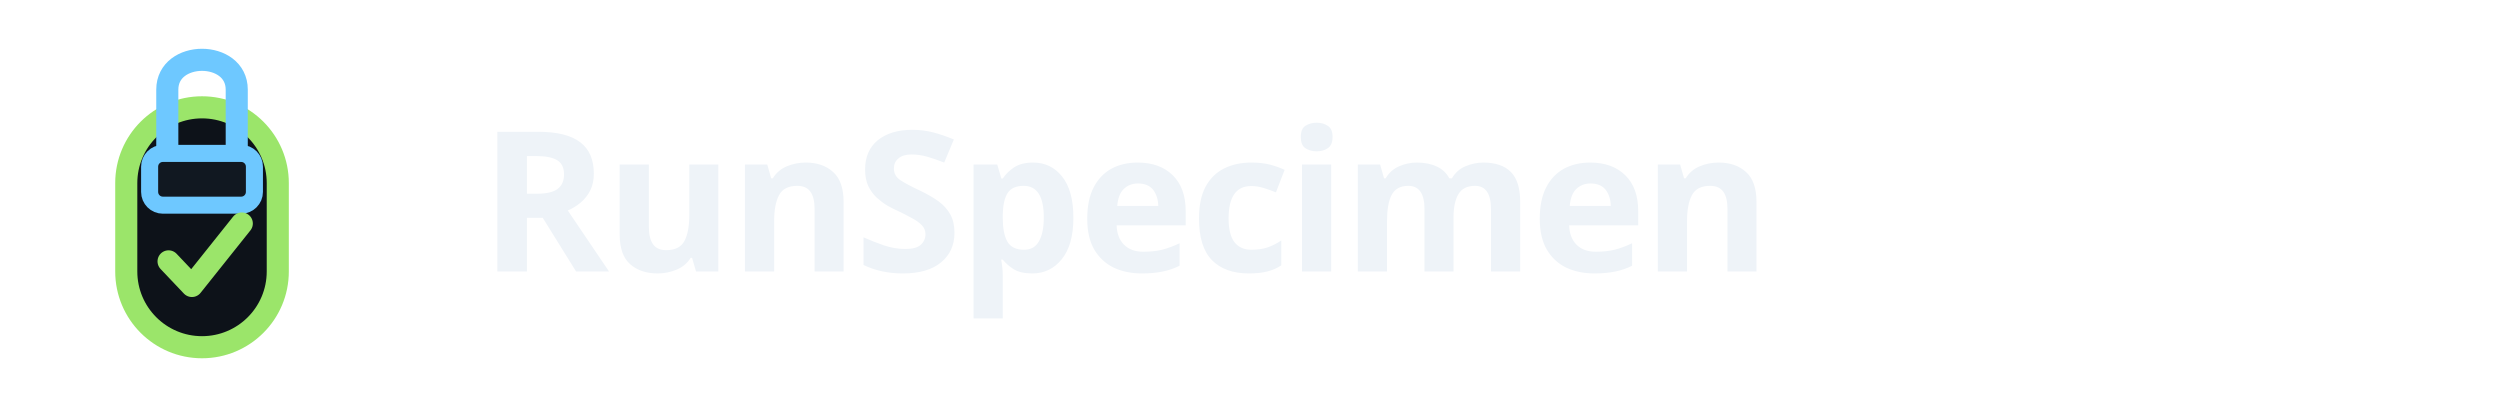
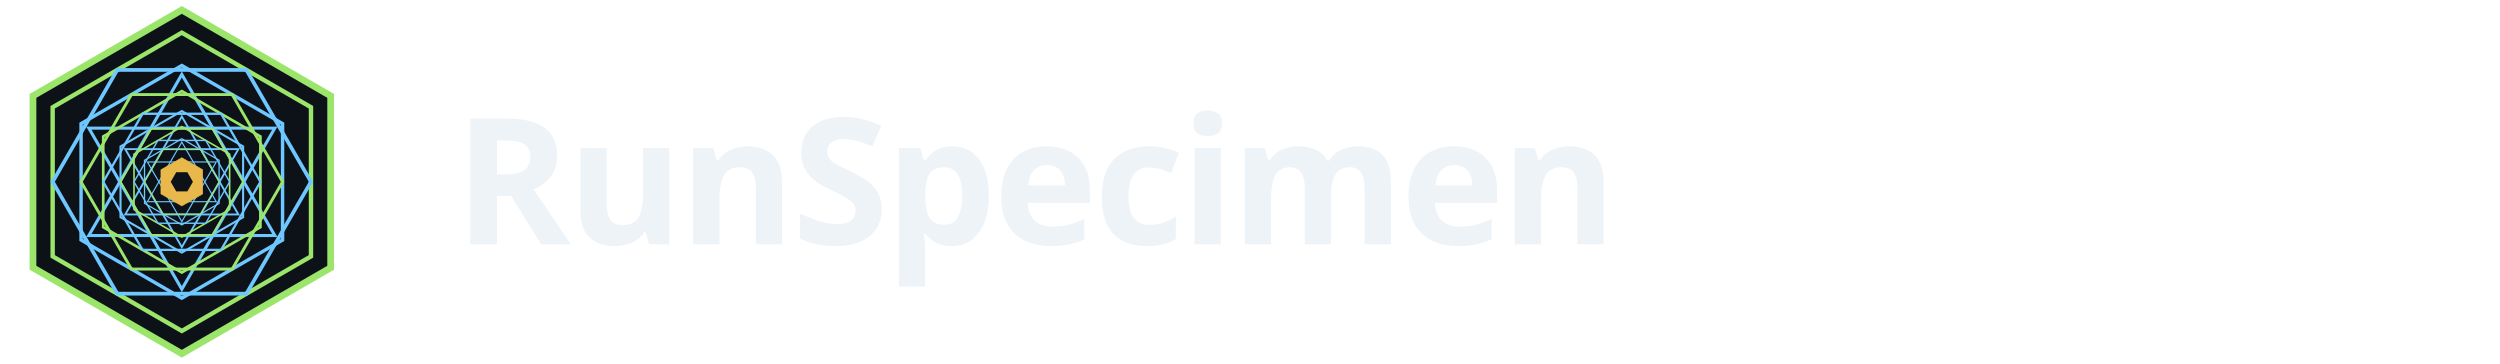
- <svg xmlns="http://www.w3.org/2000/svg" viewBox="0 0 198 32" fill="none" role="img" aria-labelledby="rs-wordmark-title">
-   <g transform="translate(0 0)">
-     <rect x="10" y="8.5" width="12" height="19" rx="6" fill="#0d1219" stroke="#9be56a" stroke-width="1.75" />
-     <path d="M13.25 14.25V7.1c0-3.15 5.5-3.15 5.5 0v7.15" stroke="#6ec8ff" stroke-width="1.75" stroke-linecap="round" />
-     <rect x="11.85" y="12.15" width="8.3" height="4.1" rx="1.05" fill="#111821" stroke="#6ec8ff" stroke-width="1.35" />
-     <path d="M13.35 20.7 15.2 22.65 19.15 17.7" stroke="#9be56a" stroke-width="1.75" stroke-linecap="round" stroke-linejoin="round" />
+ <svg xmlns="http://www.w3.org/2000/svg" viewBox="0 0 220 32" fill="none" role="img" aria-labelledby="rs-wm-title">
+   <g transform="scale(0.0625)">
+     <polygon points="256.000,14.000 465.578,135.000 465.578,377.000 256.000,498.000 46.422,377.000 46.422,135.000" fill="#0d1219" stroke="#9be56a" stroke-width="9.5" stroke-linejoin="miter" />
+     <polygon points="256.000,46.000 437.865,151.000 437.865,361.000 256.000,466.000 74.135,361.000 74.135,151.000" fill="none" stroke="#9be56a" stroke-width="6.200" stroke-linejoin="miter" />
+     <polygon points="346.930,98.505 437.860,256.000 346.930,413.495 165.070,413.495 74.140,256.000 165.070,98.505" fill="none" stroke="#6ec8ff" stroke-width="5.270" stroke-linejoin="miter" />
+     <polygon points="256.000,104.800 386.943,331.600 125.057,331.600" fill="none" stroke="#6ec8ff" stroke-width="4.340" stroke-linejoin="miter" />
+     <polygon points="256.000,407.200 125.057,180.400 386.943,180.400" fill="none" stroke="#6ec8ff" stroke-width="4.340" stroke-linejoin="miter" />
+     <polygon points="256.000,92.200 397.855,174.100 397.855,337.900 256.000,419.800 114.145,337.900 114.145,174.100" fill="none" stroke="#6ec8ff" stroke-width="4.836" stroke-linejoin="miter" />
+     <polygon points="326.925,133.154 397.851,256.000 326.925,378.846 185.075,378.846 114.149,256.000 185.075,133.154" fill="none" stroke="#9be56a" stroke-width="4.111" stroke-linejoin="miter" />
+     <polygon points="256.000,128.236 366.647,192.118 366.647,319.882 256.000,383.764 145.353,319.882 145.353,192.118" fill="none" stroke="#9be56a" stroke-width="3.772" stroke-linejoin="miter" />
+     <polygon points="311.322,160.180 366.644,256.000 311.322,351.820 200.678,351.820 145.356,256.000 200.678,160.180" fill="none" stroke="#6ec8ff" stroke-width="3.206" stroke-linejoin="miter" />
+     <polygon points="256.000,164.010 335.666,301.995 176.334,301.995" fill="none" stroke="#6ec8ff" stroke-width="2.640" stroke-linejoin="miter" />
+     <polygon points="256.000,347.990 176.334,210.005 335.666,210.005" fill="none" stroke="#6ec8ff" stroke-width="2.640" stroke-linejoin="miter" />
+     <polygon points="256.000,156.344 342.305,206.172 342.305,305.828 256.000,355.656 169.695,305.828 169.695,206.172" fill="none" stroke="#6ec8ff" stroke-width="2.942" stroke-linejoin="miter" />
+     <polygon points="299.151,181.260 342.302,256.000 299.151,330.740 212.849,330.740 169.698,256.000 212.849,181.260" fill="none" stroke="#9be56a" stroke-width="2.501" stroke-linejoin="miter" />
+     <polygon points="256.000,178.268 323.318,217.134 323.318,294.866 256.000,333.732 188.682,294.866 188.682,217.134" fill="none" stroke="#9be56a" stroke-width="2.295" stroke-linejoin="miter" />
+     <polygon points="289.658,197.703 323.316,256.000 289.658,314.297 222.342,314.297 188.684,256.000 222.342,197.703" fill="none" stroke="#6ec8ff" stroke-width="1.951" stroke-linejoin="miter" />
+     <polygon points="256.000,200.033 304.469,283.983 207.531,283.983" fill="none" stroke="#6ec8ff" stroke-width="1.606" stroke-linejoin="miter" />
+     <polygon points="256.000,311.967 207.531,228.017 304.469,228.017" fill="none" stroke="#6ec8ff" stroke-width="1.606" stroke-linejoin="miter" />
+     <polygon points="256.000,195.369 308.508,225.685 308.508,286.315 256.000,316.631 203.492,286.315 203.492,225.685" fill="none" stroke="#6ec8ff" stroke-width="1.790" stroke-linejoin="miter" />
+     <polygon points="282.253,210.528 308.506,256.000 282.253,301.472 229.747,301.472 203.494,256.000 229.747,210.528" fill="none" stroke="#9be56a" stroke-width="1.522" stroke-linejoin="miter" />
+     <polygon points="256.000,221.980 285.462,238.990 285.462,273.010 256.000,290.020 226.538,273.010 226.538,238.990" fill="#e8b84a" stroke="#e8b84a" stroke-width="0.700" stroke-linejoin="miter" />
+     <polygon points="263.812,242.469 271.624,256.000 263.812,269.531 248.188,269.531 240.376,256.000 248.188,242.469" fill="#0d1219" stroke="none" />
  </g>
-   <text x="38" y="21.5" font-family="Sora, system-ui, sans-serif" font-size="15.5" font-weight="700" letter-spacing="-0.31" fill="#eef3f8">RunSpecimen</text>
+   <text x="40" y="21.5" font-family="Sora, system-ui, sans-serif" font-size="15.5" font-weight="700" letter-spacing="-0.31" fill="#eef3f8">RunSpecimen</text>
</svg>
